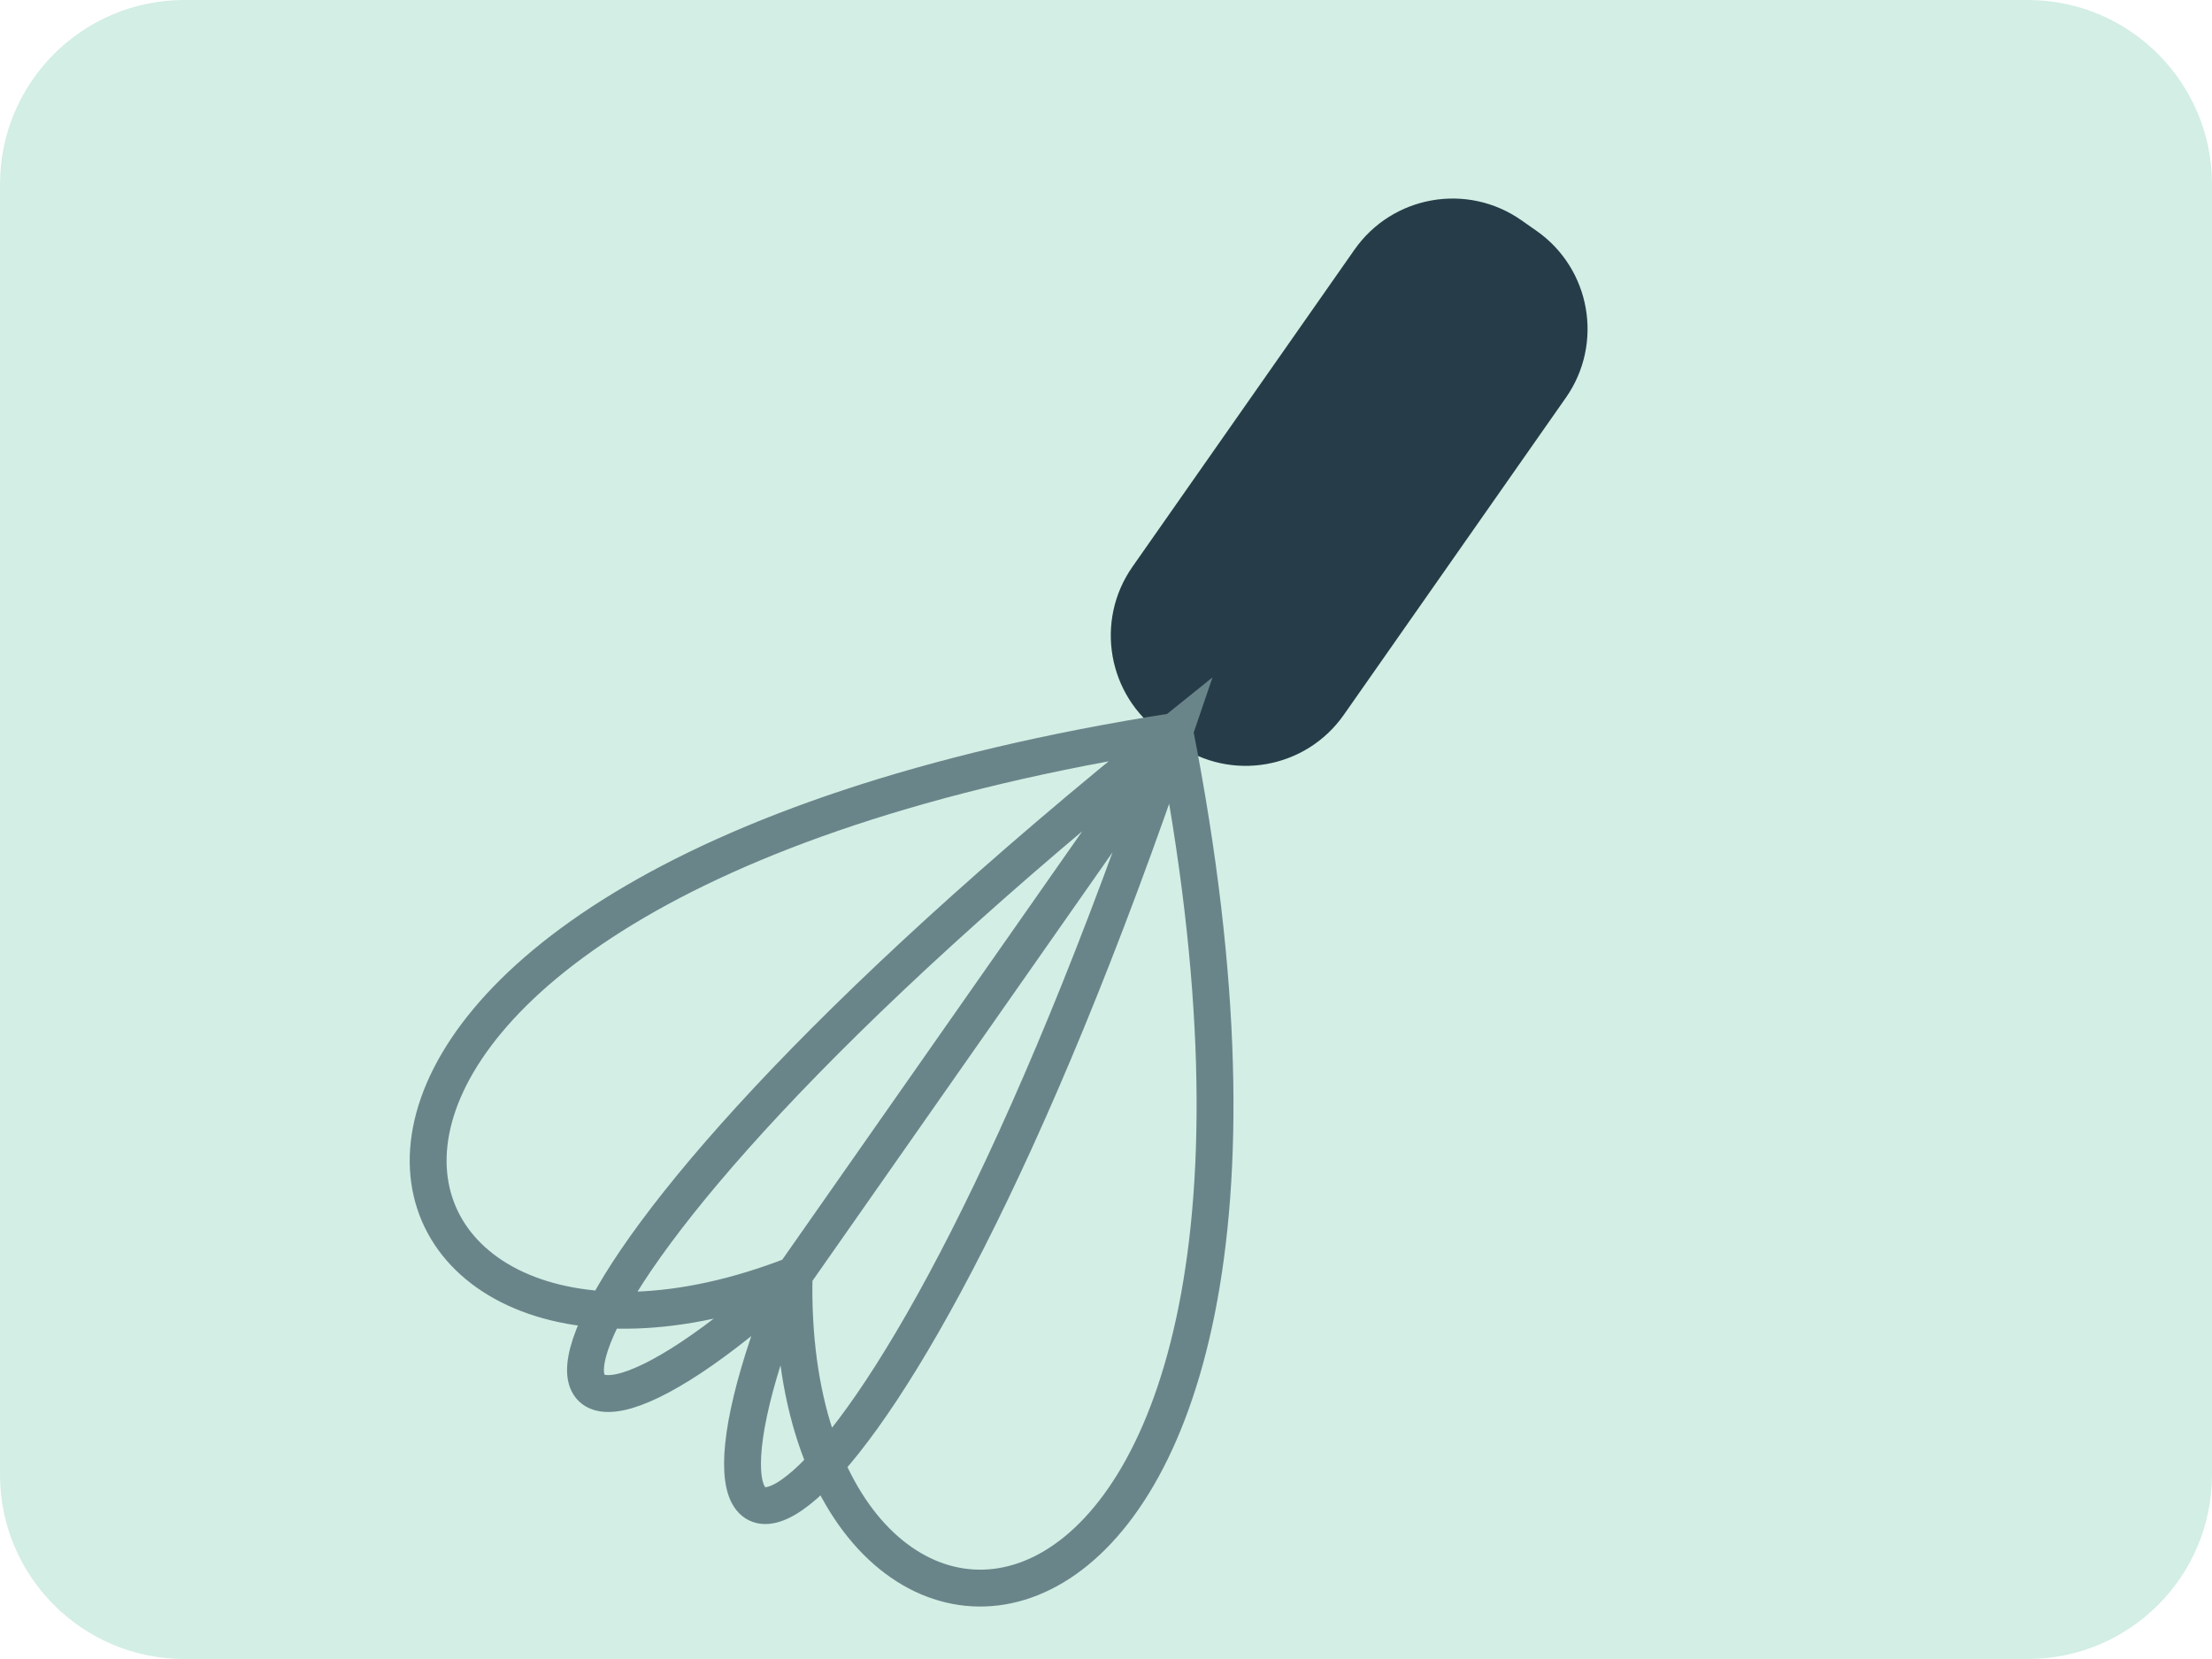
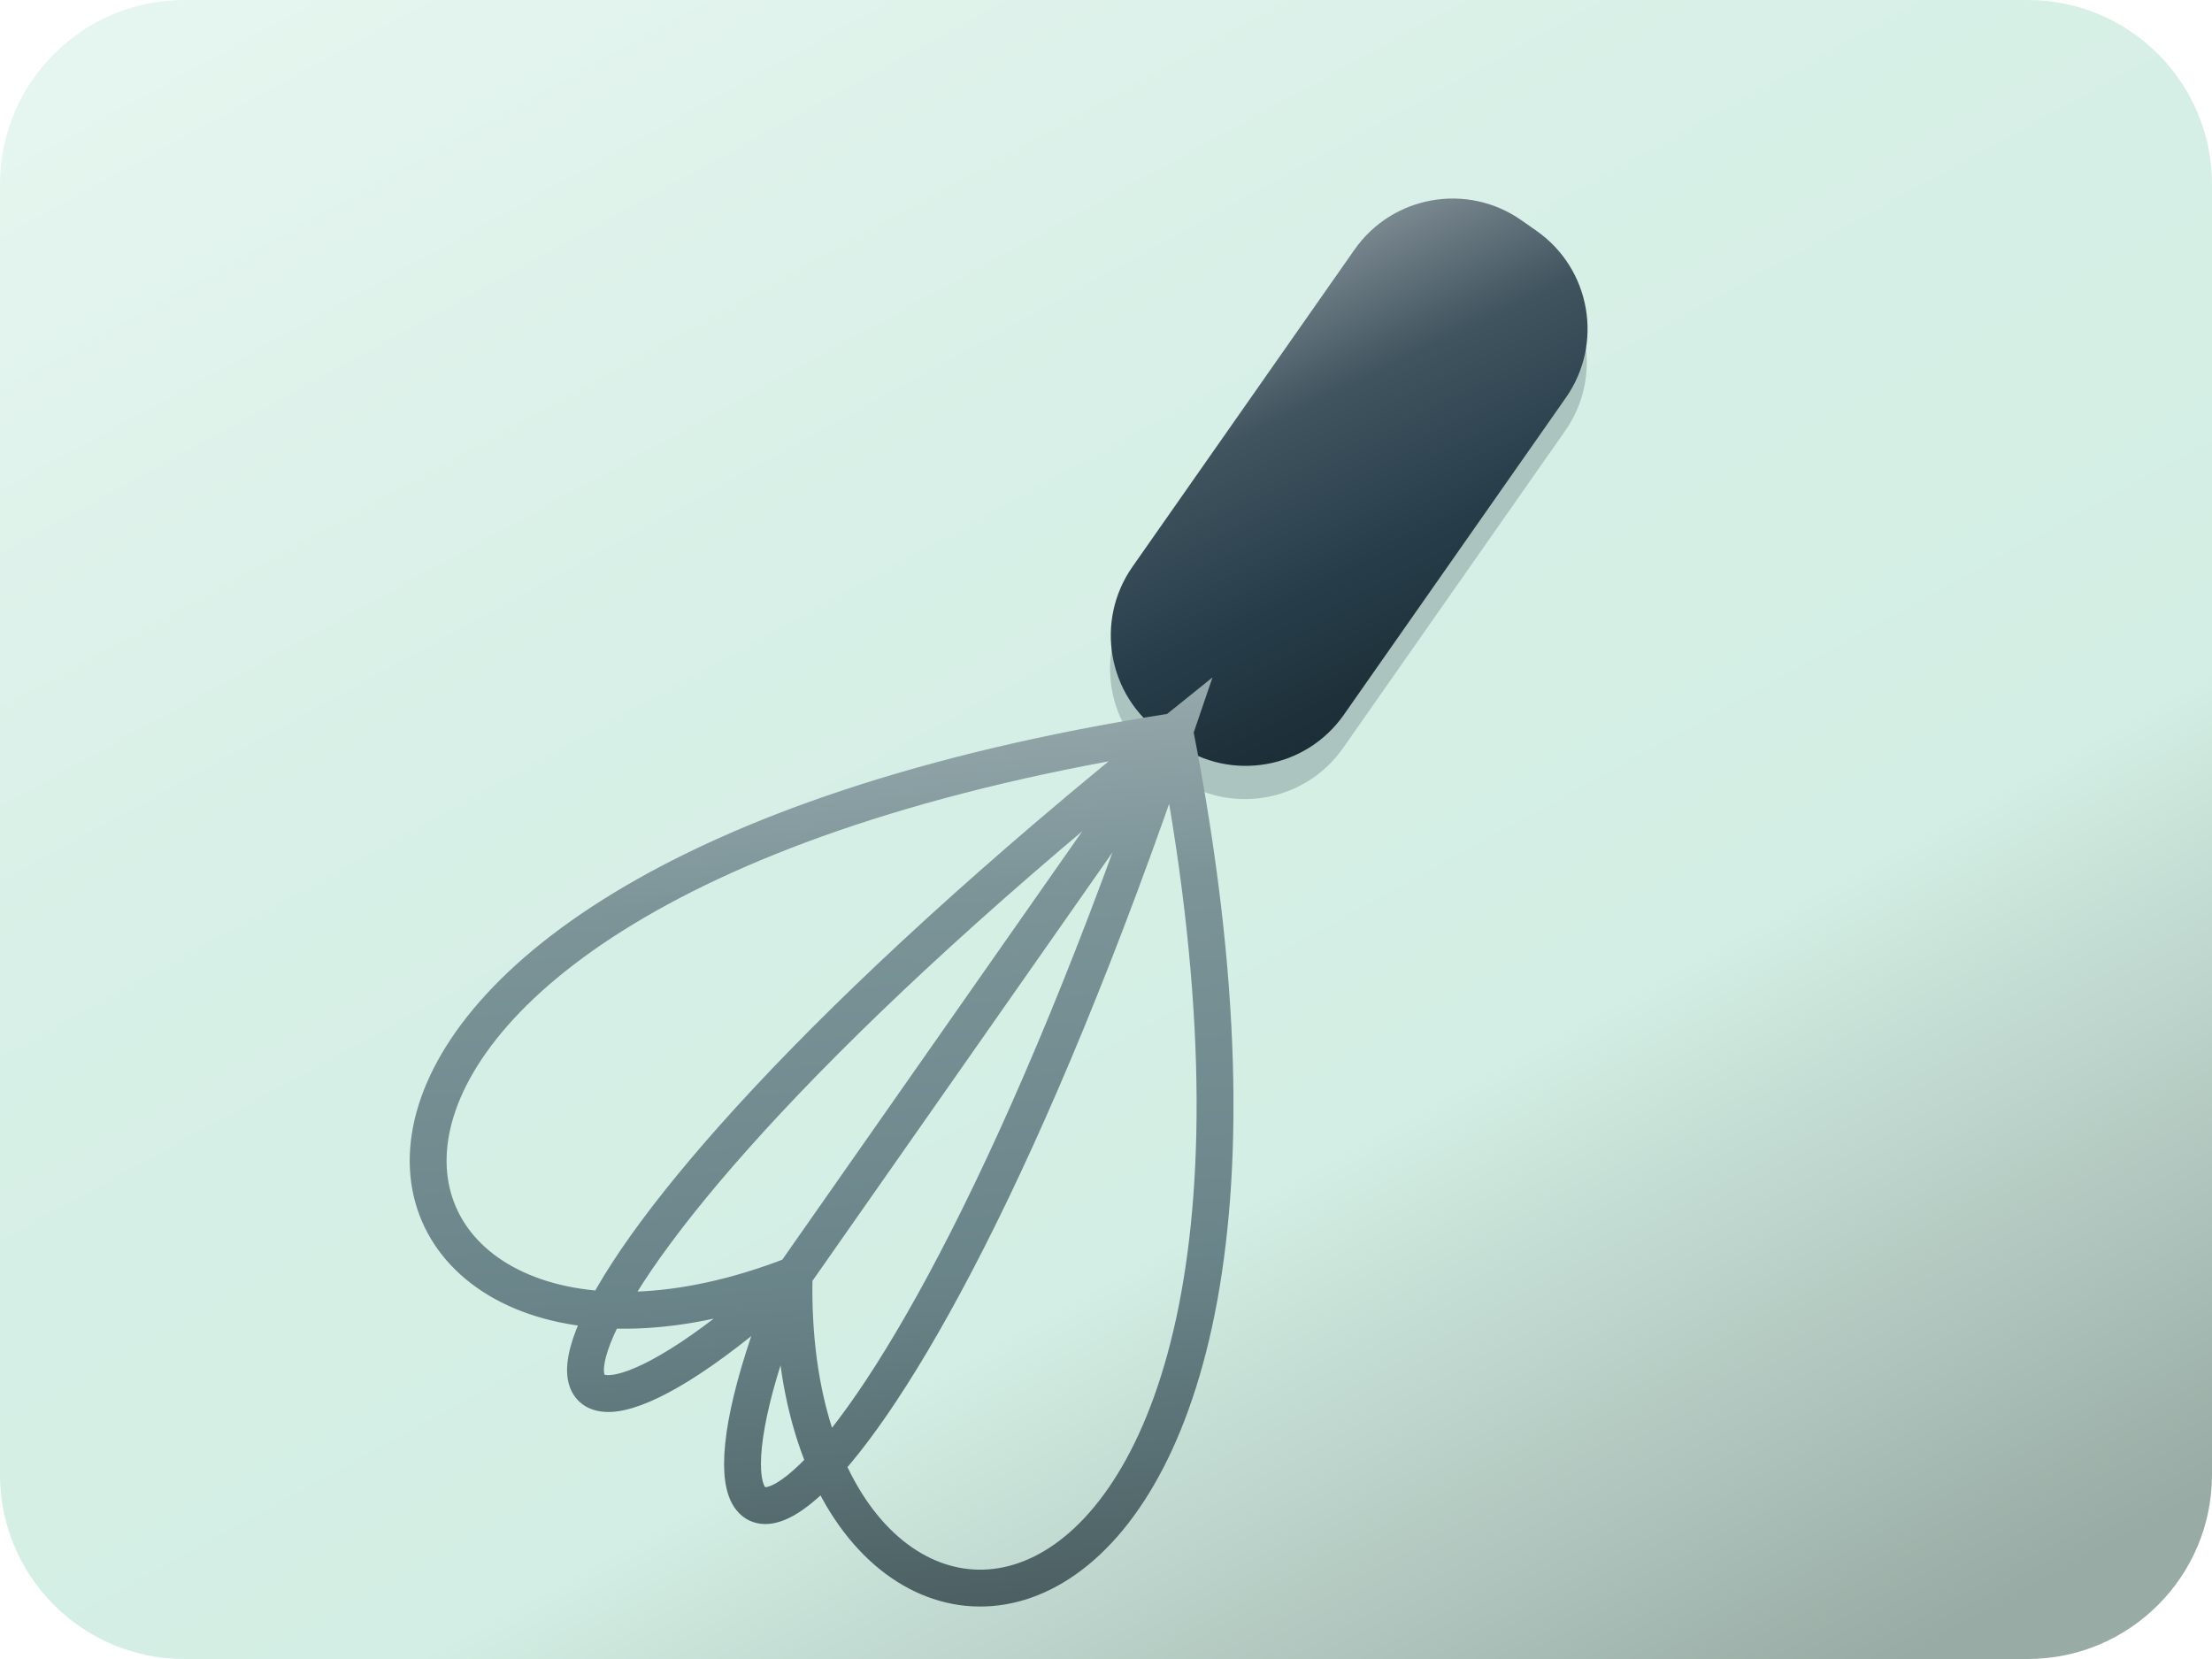
<svg xmlns="http://www.w3.org/2000/svg" viewBox="0 0 240 180">
-   <rect width="240" height="180" rx="20" fill="#d3eee4" />
+   <defs>
+     <linearGradient id="asset-electronics-whisk-svg-m0" x1="12%" y1="0%" x2="86%" y2="100%">
+       <stop offset="0%" stop-color="#e5f5ef" />
+       <stop offset="32%" stop-color="#d8f0e7" />
+       <stop offset="68%" stop-color="#d3eee4" />
+       <stop offset="100%" stop-color="#98aba4" />
+     </linearGradient>
+     <linearGradient id="asset-electronics-whisk-svg-m1" x1="12%" y1="0%" x2="86%" y2="100%">
+       <stop offset="0%" stop-color="#818e95" />
+       <stop offset="32%" stop-color="#40545f" />
+       <stop offset="68%" stop-color="#263d49" />
+       <stop offset="100%" stop-color="#1b2c35" />
+     </linearGradient>
+     <linearGradient id="asset-electronics-whisk-svg-m2" x1="12%" y1="0%" x2="86%" y2="100%">
+       <stop offset="0%" stop-color="#a9b8bb" />
+       <stop offset="32%" stop-color="#7c9498" />
+       <stop offset="68%" stop-color="#6a858a" />
+       <stop offset="100%" stop-color="#4c6063" />
+     </linearGradient>
+   </defs>
+   <rect width="240" height="180" rx="20" fill="url(#asset-electronics-whisk-svg-m0)" />
  <g transform="rotate(35 120 90)">
-     <rect x="106" y="10" width="28" height="68" rx="13" fill="#263d49" />
-     <path d="M120 77c-80 77-30 117 0 72 30 45 80 5 0-72zm0 0c-28 96-10 117 0 72 10 45 28 24 0-72zm0 0v72" stroke="#6a858a" stroke-width="4" fill="none" />
+     <rect x="106" y="10" rx="13" width="28" height="68" transform="translate(2 3)" fill="#18273d" opacity=".22" pointer-events="none" />
+     <rect x="106" y="10" width="28" height="68" rx="13" fill="url(#asset-electronics-whisk-svg-m1)" />
+     <path d="M120 77c-80 77-30 117 0 72 30 45 80 5 0-72zm0 0c-28 96-10 117 0 72 10 45 28 24 0-72zm0 0v72" stroke="url(#asset-electronics-whisk-svg-m2)" stroke-width="4" fill="none" />
  </g>
</svg>
